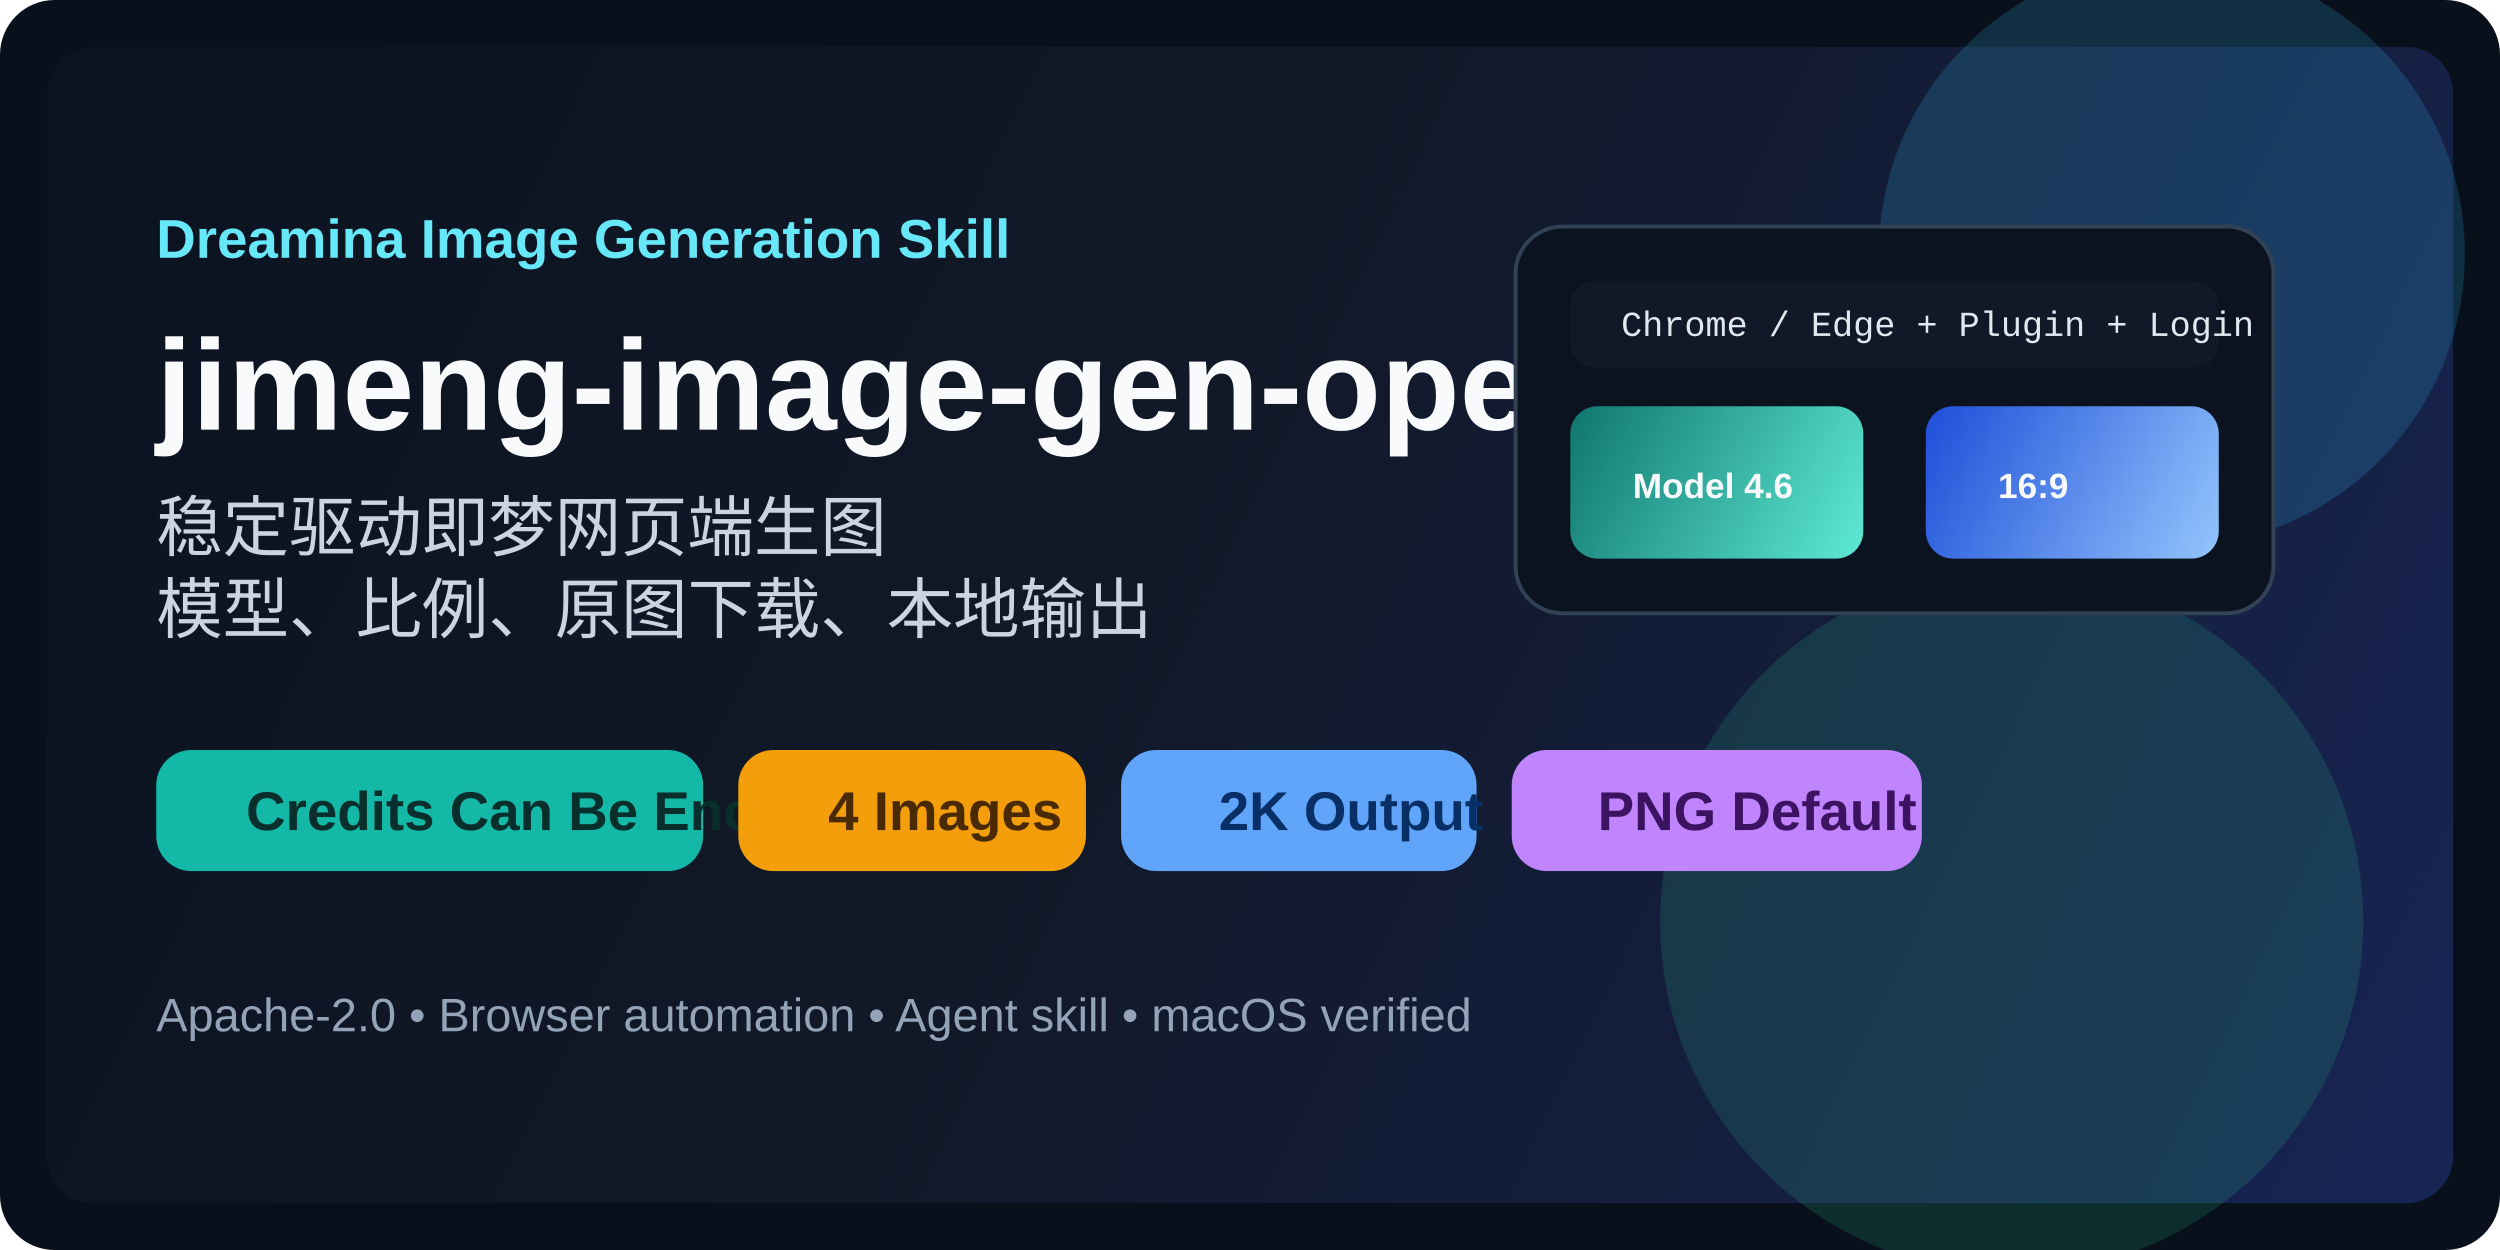
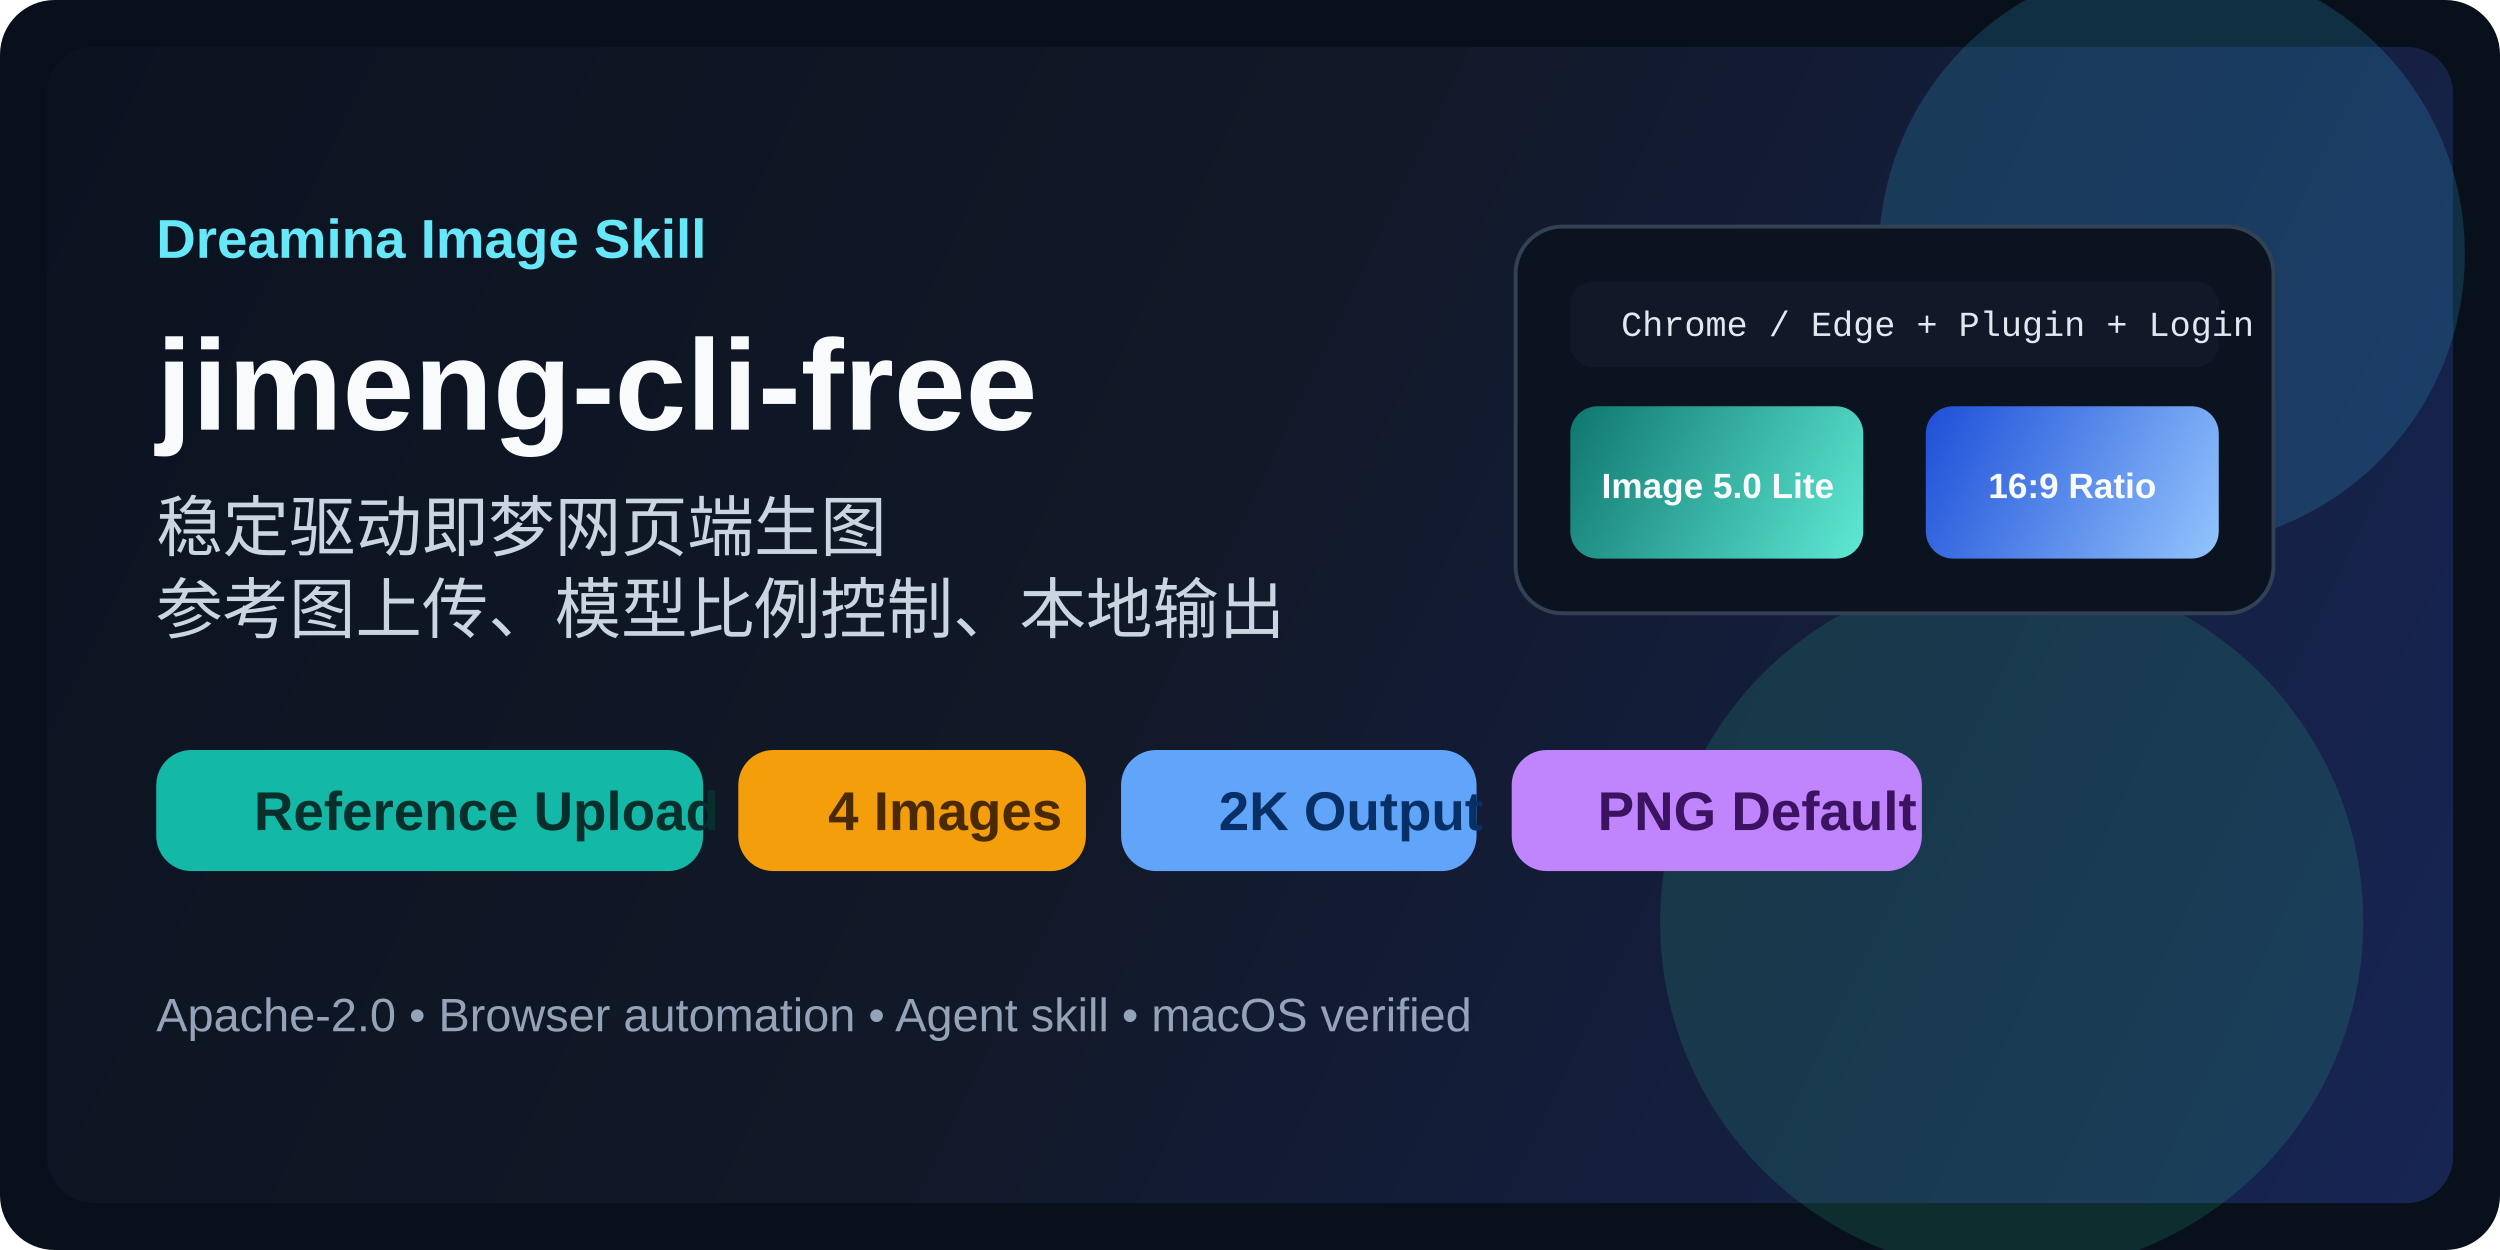
<svg xmlns="http://www.w3.org/2000/svg" width="1280" height="640" viewBox="0 0 1280 640" fill="none">
  <rect width="1280" height="640" rx="28" fill="#08101C" />
  <rect x="24" y="24" width="1232" height="592" rx="24" fill="url(#bg)" />
  <circle cx="1112" cy="130" r="150" fill="#38BDF8" fill-opacity="0.18" />
  <circle cx="1030" cy="472" r="180" fill="#34D399" fill-opacity="0.15" />
-   <text x="80" y="132" fill="#67E8F9" font-family="Arial, sans-serif" font-size="28" font-weight="800">Dreamina Image Generation Skill</text>
-   <text x="80" y="220" fill="#F8FAFC" font-family="Arial, sans-serif" font-size="66" font-weight="800">jimeng-image-gen-opencli</text>
+   <text x="80" y="132" fill="#67E8F9" font-family="Arial, sans-serif" font-size="28" font-weight="800">Dreamina Image Skill</text>
+   <text x="80" y="220" fill="#F8FAFC" font-family="Arial, sans-serif" font-size="66" font-weight="800">jimeng-cli-free</text>
  <text x="80" y="282" fill="#CBD5E1" font-family="Arial, sans-serif" font-size="34" font-weight="500">稳定驱动即梦网页端生图</text>
-   <text x="80" y="324" fill="#CBD5E1" font-family="Arial, sans-serif" font-size="34" font-weight="500">模型、比例、原图下载、本地输出</text>
+   <text x="80" y="324" fill="#CBD5E1" font-family="Arial, sans-serif" font-size="34" font-weight="500">参考图上传、模型比例控制、本地输出</text>
  <rect x="80" y="384" width="280" height="62" rx="18" fill="#14B8A6" />
-   <text x="126" y="425" fill="#082F2C" font-family="Arial, sans-serif" font-size="28" font-weight="800">Credits Can Be Enough</text>
+   <text x="130" y="425" fill="#082F2C" font-family="Arial, sans-serif" font-size="28" font-weight="800">Reference Upload</text>
  <rect x="378" y="384" width="178" height="62" rx="18" fill="#F59E0B" />
  <text x="424" y="425" fill="#4A2A04" font-family="Arial, sans-serif" font-size="28" font-weight="800">4 Images</text>
  <rect x="574" y="384" width="182" height="62" rx="18" fill="#60A5FA" />
  <text x="624" y="425" fill="#082F66" font-family="Arial, sans-serif" font-size="28" font-weight="800">2K Output</text>
  <rect x="774" y="384" width="210" height="62" rx="18" fill="#C084FC" />
  <text x="818" y="425" fill="#3B1360" font-family="Arial, sans-serif" font-size="28" font-weight="800">PNG Default</text>
  <rect x="776" y="116" width="388" height="198" rx="24" fill="#0B1220" stroke="#334155" stroke-width="2" />
  <rect x="804" y="144" width="332" height="44" rx="12" fill="#111827" />
  <text x="830" y="172" fill="#E2E8F0" font-family="Courier New, monospace" font-size="18">Chrome / Edge + Plugin + Login</text>
  <rect x="804" y="208" width="150" height="78" rx="14" fill="url(#c1)" />
  <rect x="986" y="208" width="150" height="78" rx="14" fill="url(#c2)" />
-   <text x="836" y="255" fill="#F8FAFC" font-family="Arial, sans-serif" font-size="18" font-weight="700">Model 4.6</text>
-   <text x="1023" y="255" fill="#F8FAFC" font-family="Arial, sans-serif" font-size="18" font-weight="700">16:9</text>
+   <text x="820" y="255" fill="#F8FAFC" font-family="Arial, sans-serif" font-size="18" font-weight="700">Image 5.0 Lite</text>
+   <text x="1018" y="255" fill="#F8FAFC" font-family="Arial, sans-serif" font-size="18" font-weight="700">16:9 Ratio</text>
  <text x="80" y="528" fill="#94A3B8" font-family="Arial, sans-serif" font-size="24">Apache-2.0  •  Browser automation  •  Agent skill  •  macOS verified</text>
  <defs>
    <linearGradient id="bg" x1="24" y1="24" x2="1256" y2="616" gradientUnits="userSpaceOnUse">
      <stop stop-color="#0B1220" />
      <stop offset="0.45" stop-color="#111827" />
      <stop offset="1" stop-color="#172554" />
    </linearGradient>
    <linearGradient id="c1" x1="804" y1="208" x2="954" y2="286" gradientUnits="userSpaceOnUse">
      <stop stop-color="#0F766E" />
      <stop offset="1" stop-color="#5EEAD4" />
    </linearGradient>
    <linearGradient id="c2" x1="986" y1="208" x2="1136" y2="286" gradientUnits="userSpaceOnUse">
      <stop stop-color="#1D4ED8" />
      <stop offset="1" stop-color="#93C5FD" />
    </linearGradient>
  </defs>
</svg>
